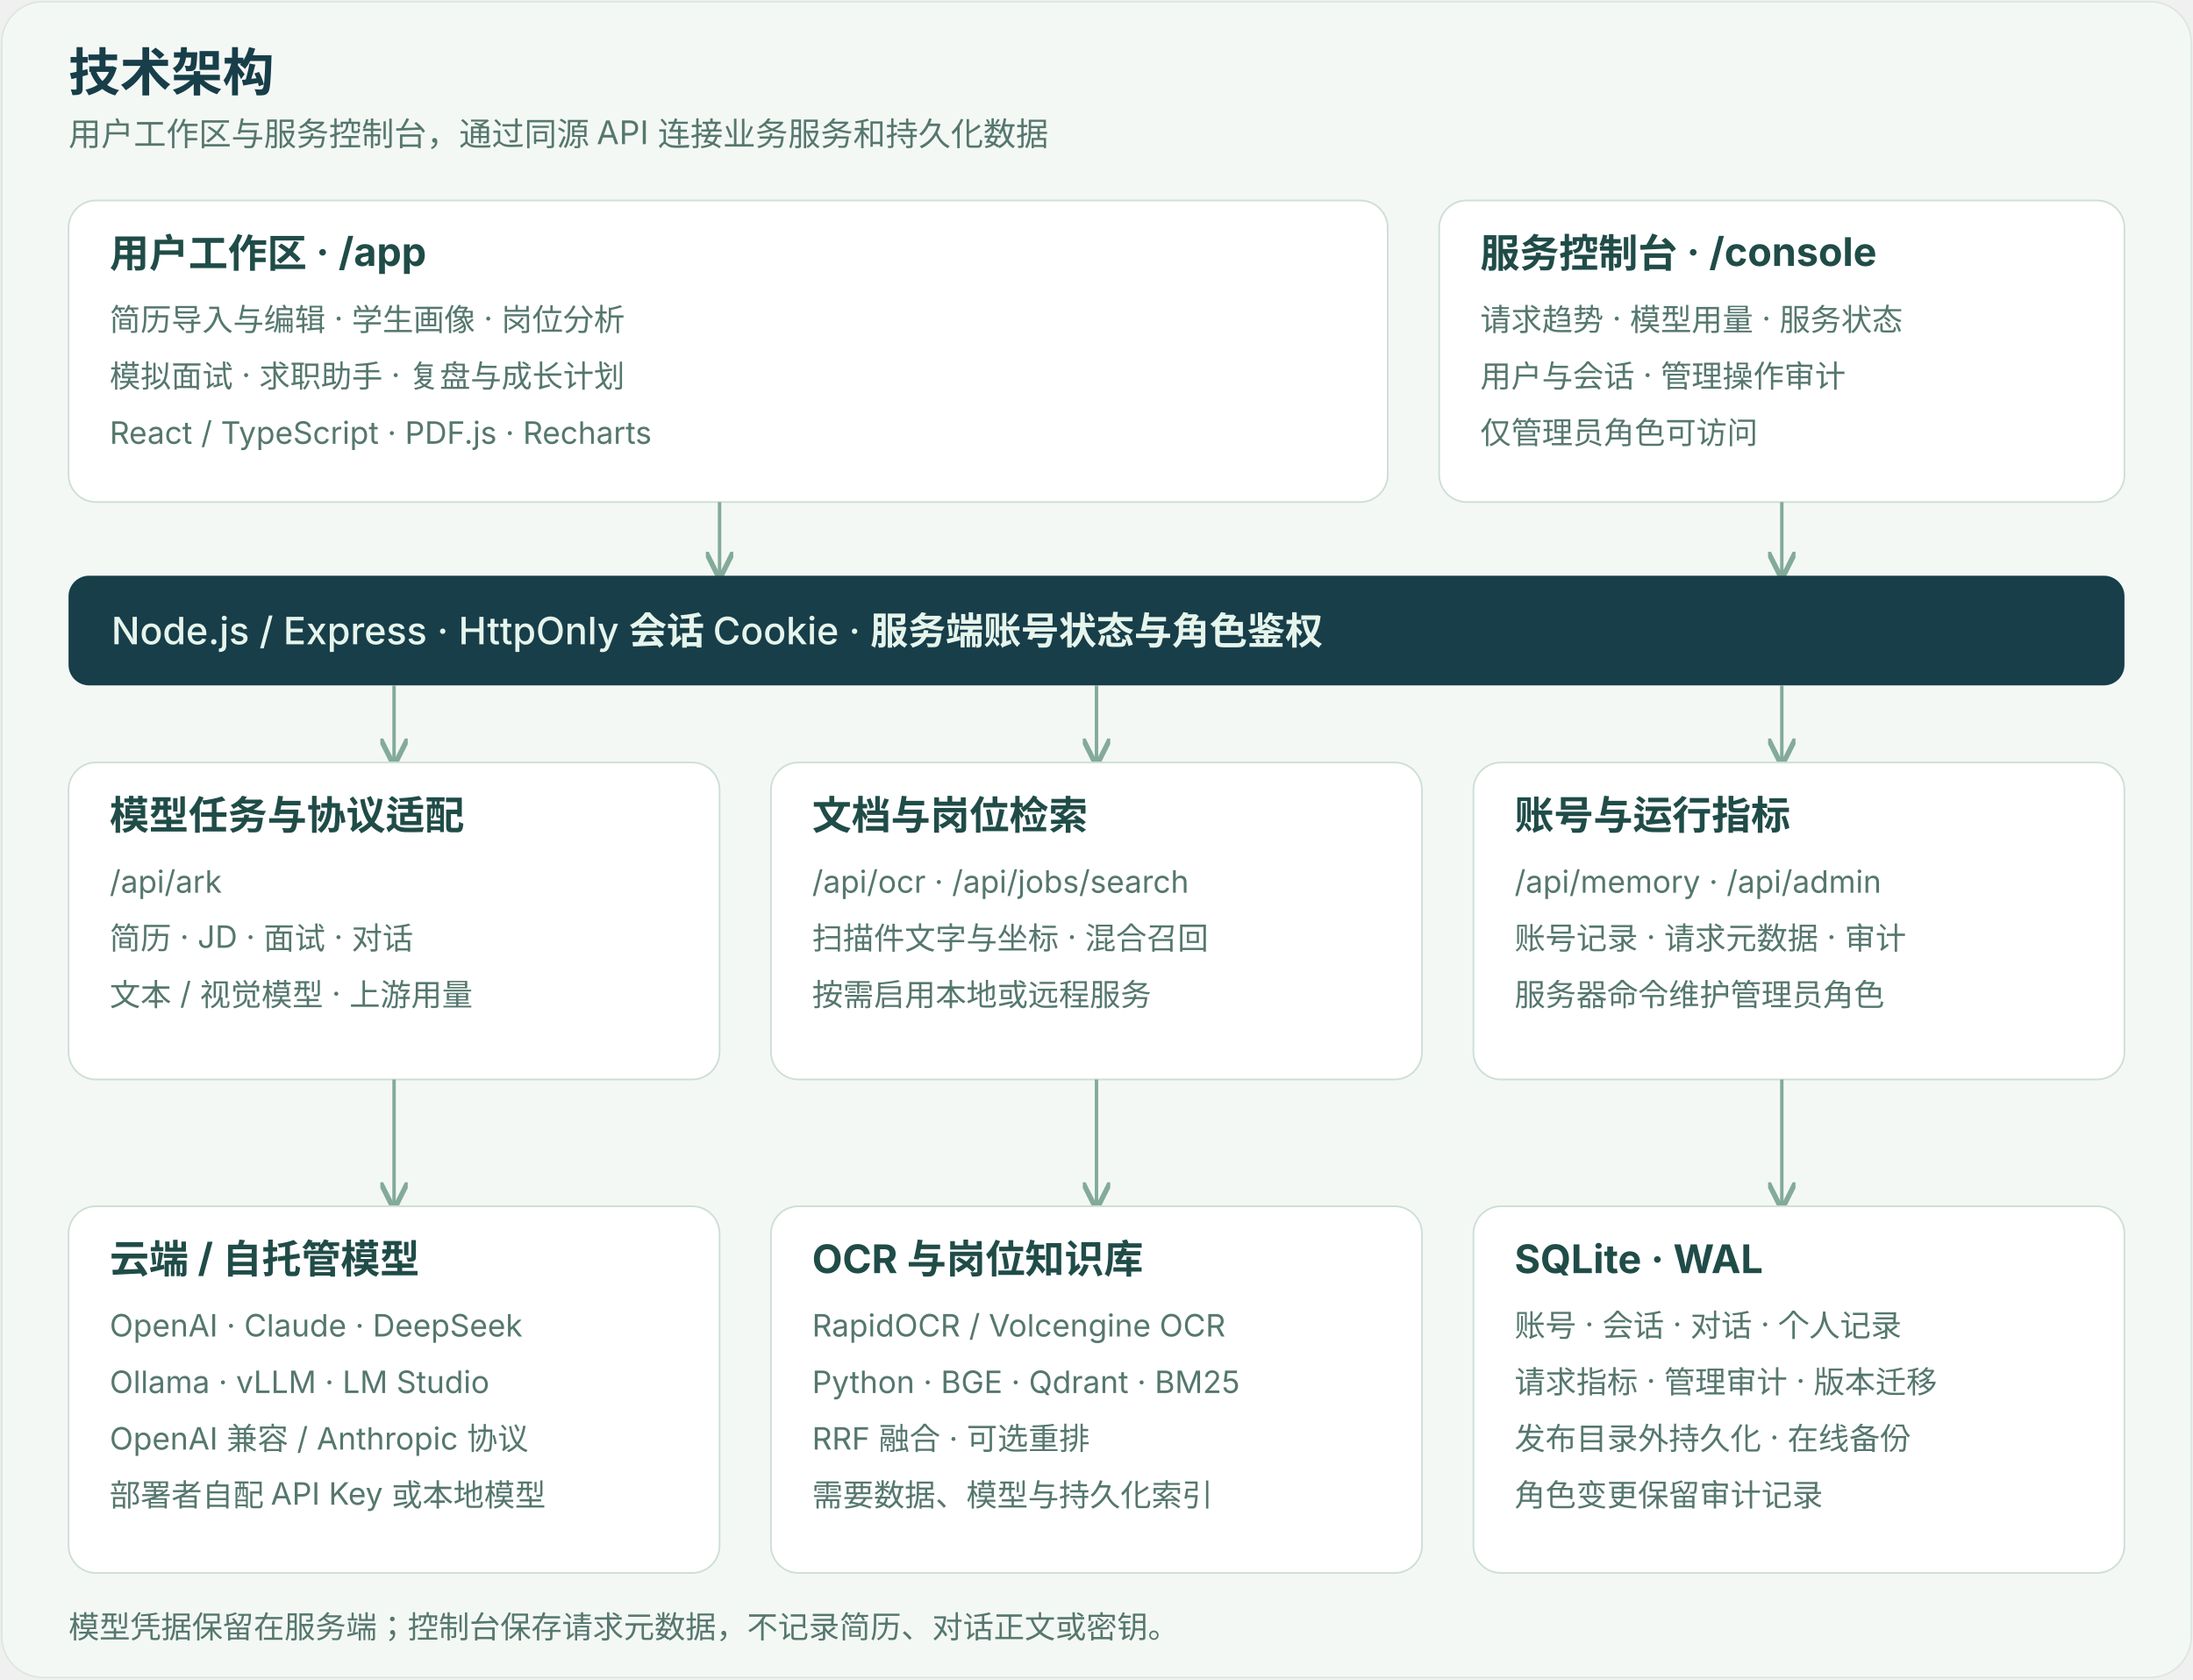
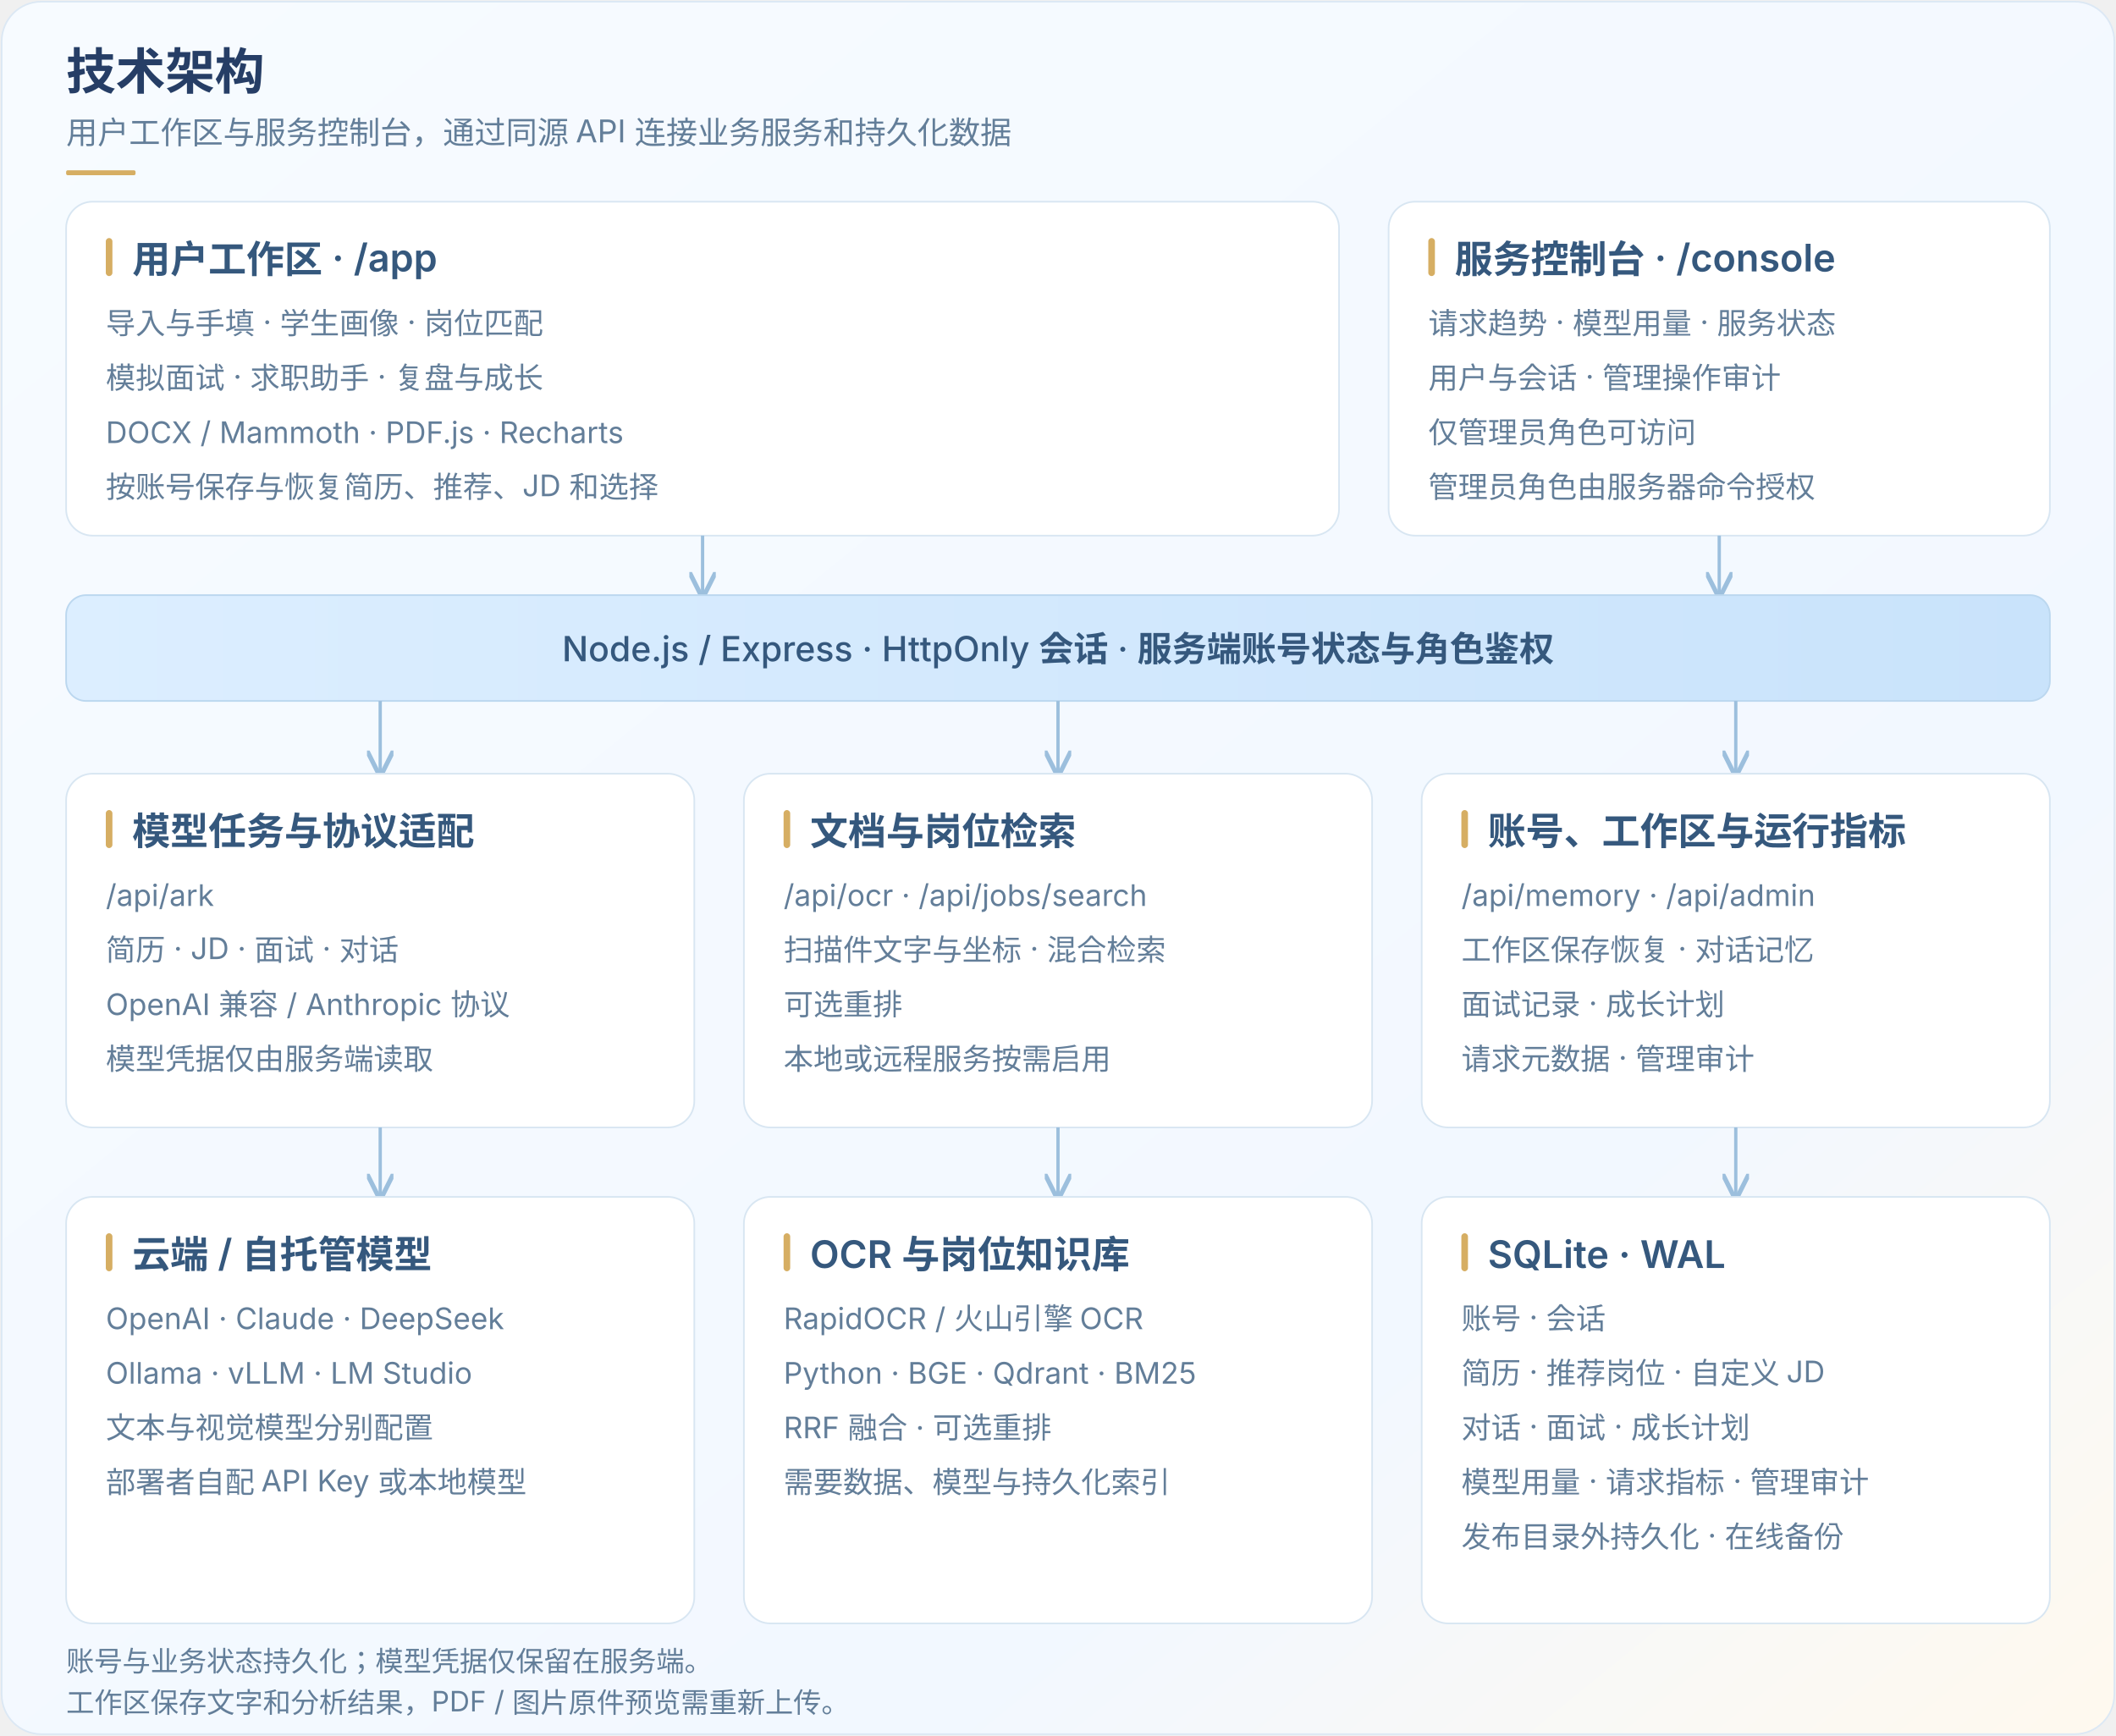
- <svg xmlns="http://www.w3.org/2000/svg" width="1280" height="980" viewBox="0 0 1280 980" role="img" aria-labelledby="title">
+ <svg xmlns="http://www.w3.org/2000/svg" width="1280" height="1050" viewBox="0 0 1280 1050" role="img" aria-labelledby="title desc">
  <defs>
+     <linearGradient id="page" x2="1" y2="1">
+       <stop stop-color="#f7fbff" />
+       <stop offset=".72" stop-color="#f2f8ff" />
+       <stop offset="1" stop-color="#fff9ee" />
+     </linearGradient>
+     <linearGradient id="service" x2="1">
+       <stop stop-color="#dceeff" />
+       <stop offset="1" stop-color="#c9e3fb" />
+     </linearGradient>
    <marker id="arrow" markerWidth="8" markerHeight="8" refX="7" refY="4" orient="auto">
-       <path d="M0 0L8 4L0 8" fill="none" stroke="#83aa9b" stroke-width="1.5" />
+       <path d="M0 0L8 4L0 8" fill="none" stroke="#9cbfdd" stroke-width="1.4" />
+     </marker>
+     <marker id="gold-arrow" markerWidth="8" markerHeight="8" refX="7" refY="4" orient="auto">
+       <path d="M0 0L8 4L0 8" fill="none" stroke="#d6ae63" stroke-width="1.4" />
    </marker>
  </defs>
  <g font-family="-apple-system,BlinkMacSystemFont,Segoe UI,PingFang SC,Microsoft YaHei,sans-serif">
-     <rect x="1" y="1" width="1278" height="978" rx="24" fill="#f4f8f5" stroke="#dce8df" />
-     <text x="40" y="53" font-size="30" fill="#173e49" font-weight="650">技术架构</text>
-     <text x="40" y="85" font-size="19" fill="#55776e" font-weight="400">用户工作区与服务控制台，通过同源 API 连接业务服务和持久化数据</text>
-     <rect x="40" y="117" width="770" height="176" rx="16" fill="#fff" stroke="#cedfd6" />
-     <text x="64" y="156" font-size="23" fill="#204c48" font-weight="650">用户工作区 · /app</text>
-     <text x="64" y="193" font-size="18" fill="#55776e" font-weight="400">简历导入与编辑 · 学生画像 · 岗位分析</text>
-     <text x="64" y="226" font-size="18" fill="#55776e" font-weight="400">模拟面试 · 求职助手 · 复盘与成长计划</text>
-     <text x="64" y="259" font-size="18" fill="#55776e" font-weight="400">React / TypeScript · PDF.js · Recharts</text>
-     <rect x="840" y="117" width="400" height="176" rx="16" fill="#fff" stroke="#cedfd6" />
-     <text x="864" y="156" font-size="23" fill="#204c48" font-weight="650">服务控制台 · /console</text>
-     <text x="864" y="193" font-size="18" fill="#55776e" font-weight="400">请求趋势 · 模型用量 · 服务状态</text>
-     <text x="864" y="226" font-size="18" fill="#55776e" font-weight="400">用户与会话 · 管理操作审计</text>
-     <text x="864" y="259" font-size="18" fill="#55776e" font-weight="400">仅管理员角色可访问</text>
-     <path d="M420 293V336" stroke="#83aa9b" stroke-width="2" marker-end="url(#arrow)" />
-     <path d="M1040 293V336" stroke="#83aa9b" stroke-width="2" marker-end="url(#arrow)" />
-     <rect x="40" y="336" width="1200" height="64" rx="12" fill="#173e49" />
-     <text x="65" y="376" font-size="22" fill="#e6f5ec" font-weight="550">Node.js / Express · HttpOnly 会话 Cookie · 服务端账号状态与角色鉴权</text>
-     <path d="M230 400V445" stroke="#83aa9b" stroke-width="2" marker-end="url(#arrow)" />
-     <path d="M640 400V445" stroke="#83aa9b" stroke-width="2" marker-end="url(#arrow)" />
-     <path d="M1040 400V445" stroke="#83aa9b" stroke-width="2" marker-end="url(#arrow)" />
-     <rect x="40" y="445" width="380" height="185" rx="16" fill="#fff" stroke="#cedfd6" />
-     <text x="64" y="484" font-size="23" fill="#204c48" font-weight="650">模型任务与协议适配</text>
-     <text x="64" y="521" font-size="18" fill="#55776e" font-weight="400">/api/ark</text>
-     <text x="64" y="554" font-size="18" fill="#55776e" font-weight="400">简历 · JD · 面试 · 对话</text>
-     <text x="64" y="587" font-size="18" fill="#55776e" font-weight="400">文本 / 视觉模型 · 上游用量</text>
-     <rect x="450" y="445" width="380" height="185" rx="16" fill="#fff" stroke="#cedfd6" />
-     <text x="474" y="484" font-size="23" fill="#204c48" font-weight="650">文档与岗位检索</text>
-     <text x="474" y="521" font-size="18" fill="#55776e" font-weight="400">/api/ocr · /api/jobs/search</text>
-     <text x="474" y="554" font-size="18" fill="#55776e" font-weight="400">扫描件文字与坐标 · 混合召回</text>
-     <text x="474" y="587" font-size="18" fill="#55776e" font-weight="400">按需启用本地或远程服务</text>
-     <rect x="860" y="445" width="380" height="185" rx="16" fill="#fff" stroke="#cedfd6" />
-     <text x="884" y="484" font-size="23" fill="#204c48" font-weight="650">账号与运行指标</text>
-     <text x="884" y="521" font-size="18" fill="#55776e" font-weight="400">/api/memory · /api/admin</text>
-     <text x="884" y="554" font-size="18" fill="#55776e" font-weight="400">账号记录 · 请求元数据 · 审计</text>
-     <text x="884" y="587" font-size="18" fill="#55776e" font-weight="400">服务器命令维护管理员角色</text>
-     <path d="M230 630V704" stroke="#83aa9b" stroke-width="2" marker-end="url(#arrow)" />
-     <path d="M640 630V704" stroke="#83aa9b" stroke-width="2" marker-end="url(#arrow)" />
-     <path d="M1040 630V704" stroke="#83aa9b" stroke-width="2" marker-end="url(#arrow)" />
-     <rect x="40" y="704" width="380" height="214" rx="16" fill="#fff" stroke="#cedfd6" />
-     <text x="64" y="743" font-size="23" fill="#204c48" font-weight="650">云端 / 自托管模型</text>
-     <text x="64" y="780" font-size="18" fill="#55776e" font-weight="400">OpenAI · Claude · DeepSeek</text>
-     <text x="64" y="813" font-size="18" fill="#55776e" font-weight="400">Ollama · vLLM · LM Studio</text>
-     <text x="64" y="846" font-size="18" fill="#55776e" font-weight="400">OpenAI 兼容 / Anthropic 协议</text>
-     <text x="64" y="879" font-size="18" fill="#55776e" font-weight="400">部署者自配 API Key 或本地模型</text>
-     <rect x="450" y="704" width="380" height="214" rx="16" fill="#fff" stroke="#cedfd6" />
-     <text x="474" y="743" font-size="23" fill="#204c48" font-weight="650">OCR 与岗位知识库</text>
-     <text x="474" y="780" font-size="18" fill="#55776e" font-weight="400">RapidOCR / Volcengine OCR</text>
-     <text x="474" y="813" font-size="18" fill="#55776e" font-weight="400">Python · BGE · Qdrant · BM25</text>
-     <text x="474" y="846" font-size="18" fill="#55776e" font-weight="400">RRF 融合 · 可选重排</text>
-     <text x="474" y="879" font-size="18" fill="#55776e" font-weight="400">需要数据、模型与持久化索引</text>
-     <rect x="860" y="704" width="380" height="214" rx="16" fill="#fff" stroke="#cedfd6" />
-     <text x="884" y="743" font-size="23" fill="#204c48" font-weight="650">SQLite · WAL</text>
-     <text x="884" y="780" font-size="18" fill="#55776e" font-weight="400">账号 · 会话 · 对话 · 个人记录</text>
-     <text x="884" y="813" font-size="18" fill="#55776e" font-weight="400">请求指标 · 管理审计 · 版本迁移</text>
-     <text x="884" y="846" font-size="18" fill="#55776e" font-weight="400">发布目录外持久化 · 在线备份</text>
-     <text x="884" y="879" font-size="18" fill="#55776e" font-weight="400">角色变更保留审计记录</text>
-     <text x="40" y="956" font-size="18" fill="#55776e" font-weight="400">模型凭据保留在服务端；控制台保存请求元数据，不记录简历、对话正文或密钥。</text>
+     <rect x="1" y="1" width="1278" height="1048" rx="24" fill="url(#page)" stroke="#dce8f4" />
+     <text x="40" y="54" font-size="30" fill="#263e66" font-weight="650">技术架构</text>
+     <text x="40" y="87" font-size="19" fill="#637e99" font-weight="400">用户工作区与服务控制台，通过同源 API 连接业务服务和持久化数据</text>
+     <rect x="40" y="103" width="42" height="3" rx="1" fill="#d6ae63" stroke="none" />
+     <rect x="40" y="122" width="770" height="202" rx="16" fill="#fff" stroke="#d8e6f2" />
+     <rect x="64" y="144" width="4" height="23" rx="2" fill="#d6ae63" stroke="none" />
+     <text x="80" y="165" font-size="23" fill="#35587d" font-weight="600">用户工作区 · /app</text>
+     <text x="64" y="202" font-size="18" fill="#637e99" font-weight="400">导入与手填 · 学生画像 · 岗位匹配</text>
+     <text x="64" y="235" font-size="18" fill="#637e99" font-weight="400">模拟面试 · 求职助手 · 复盘与成长</text>
+     <text x="64" y="268" font-size="18" fill="#637e99" font-weight="400">DOCX / Mammoth · PDF.js · Recharts</text>
+     <text x="64" y="301" font-size="18" fill="#637e99" font-weight="400">按账号保存与恢复简历、推荐、JD 和选择</text>
+     <rect x="840" y="122" width="400" height="202" rx="16" fill="#fff" stroke="#d8e6f2" />
+     <rect x="864" y="144" width="4" height="23" rx="2" fill="#d6ae63" stroke="none" />
+     <text x="880" y="165" font-size="23" fill="#35587d" font-weight="600">服务控制台 · /console</text>
+     <text x="864" y="202" font-size="18" fill="#637e99" font-weight="400">请求趋势 · 模型用量 · 服务状态</text>
+     <text x="864" y="235" font-size="18" fill="#637e99" font-weight="400">用户与会话 · 管理操作审计</text>
+     <text x="864" y="268" font-size="18" fill="#637e99" font-weight="400">仅管理员角色可访问</text>
+     <text x="864" y="301" font-size="18" fill="#637e99" font-weight="400">管理员角色由服务器命令授权</text>
+     <path d="M425 324V360" fill="none" stroke="#9cbfdd" stroke-width="2" marker-end="url(#arrow)" />
+     <path d="M1040 324V360" fill="none" stroke="#9cbfdd" stroke-width="2" marker-end="url(#arrow)" />
+     <rect x="40" y="360" width="1200" height="64" rx="12" fill="url(#service)" stroke="#bbd7ef" />
+     <text x="640" y="400" font-size="21" fill="#35587d" font-weight="550" text-anchor="middle">Node.js / Express · HttpOnly 会话 · 服务端账号状态与角色鉴权</text>
+     <path d="M230 424V468" fill="none" stroke="#9cbfdd" stroke-width="2" marker-end="url(#arrow)" />
+     <path d="M640 424V468" fill="none" stroke="#9cbfdd" stroke-width="2" marker-end="url(#arrow)" />
+     <path d="M1050 424V468" fill="none" stroke="#9cbfdd" stroke-width="2" marker-end="url(#arrow)" />
+     <rect x="40" y="468" width="380" height="214" rx="16" fill="#fff" stroke="#d8e6f2" />
+     <rect x="64" y="490" width="4" height="23" rx="2" fill="#d6ae63" stroke="none" />
+     <text x="80" y="511" font-size="23" fill="#35587d" font-weight="600">模型任务与协议适配</text>
+     <text x="64" y="548" font-size="18" fill="#637e99" font-weight="400">/api/ark</text>
+     <text x="64" y="581" font-size="18" fill="#637e99" font-weight="400">简历 · JD · 面试 · 对话</text>
+     <text x="64" y="614" font-size="18" fill="#637e99" font-weight="400">OpenAI 兼容 / Anthropic 协议</text>
+     <text x="64" y="647" font-size="18" fill="#637e99" font-weight="400">模型凭据仅由服务端读取</text>
+     <rect x="450" y="468" width="380" height="214" rx="16" fill="#fff" stroke="#d8e6f2" />
+     <rect x="474" y="490" width="4" height="23" rx="2" fill="#d6ae63" stroke="none" />
+     <text x="490" y="511" font-size="23" fill="#35587d" font-weight="600">文档与岗位检索</text>
+     <text x="474" y="548" font-size="18" fill="#637e99" font-weight="400">/api/ocr · /api/jobs/search</text>
+     <text x="474" y="581" font-size="18" fill="#637e99" font-weight="400">扫描件文字与坐标 · 混合检索</text>
+     <text x="474" y="614" font-size="18" fill="#637e99" font-weight="400">可选重排</text>
+     <text x="474" y="647" font-size="18" fill="#637e99" font-weight="400">本地或远程服务按需启用</text>
+     <rect x="860" y="468" width="380" height="214" rx="16" fill="#fff" stroke="#d8e6f2" />
+     <rect x="884" y="490" width="4" height="23" rx="2" fill="#d6ae63" stroke="none" />
+     <text x="900" y="511" font-size="23" fill="#35587d" font-weight="600">账号、工作区与运行指标</text>
+     <text x="884" y="548" font-size="18" fill="#637e99" font-weight="400">/api/memory · /api/admin</text>
+     <text x="884" y="581" font-size="18" fill="#637e99" font-weight="400">工作区保存恢复 · 对话记忆</text>
+     <text x="884" y="614" font-size="18" fill="#637e99" font-weight="400">面试记录 · 成长计划</text>
+     <text x="884" y="647" font-size="18" fill="#637e99" font-weight="400">请求元数据 · 管理审计</text>
+     <path d="M230 682V724" fill="none" stroke="#9cbfdd" stroke-width="2" marker-end="url(#arrow)" />
+     <path d="M640 682V724" fill="none" stroke="#9cbfdd" stroke-width="2" marker-end="url(#arrow)" />
+     <path d="M1050 682V724" fill="none" stroke="#9cbfdd" stroke-width="2" marker-end="url(#arrow)" />
+     <rect x="40" y="724" width="380" height="258" rx="16" fill="#fff" stroke="#d8e6f2" />
+     <rect x="64" y="746" width="4" height="23" rx="2" fill="#d6ae63" stroke="none" />
+     <text x="80" y="767" font-size="23" fill="#35587d" font-weight="600">云端 / 自托管模型</text>
+     <text x="64" y="804" font-size="18" fill="#637e99" font-weight="400">OpenAI · Claude · DeepSeek</text>
+     <text x="64" y="837" font-size="18" fill="#637e99" font-weight="400">Ollama · vLLM · LM Studio</text>
+     <text x="64" y="870" font-size="18" fill="#637e99" font-weight="400">文本与视觉模型分别配置</text>
+     <text x="64" y="903" font-size="18" fill="#637e99" font-weight="400">部署者自配 API Key 或本地模型</text>
+     <rect x="450" y="724" width="380" height="258" rx="16" fill="#fff" stroke="#d8e6f2" />
+     <rect x="474" y="746" width="4" height="23" rx="2" fill="#d6ae63" stroke="none" />
+     <text x="490" y="767" font-size="23" fill="#35587d" font-weight="600">OCR 与岗位知识库</text>
+     <text x="474" y="804" font-size="18" fill="#637e99" font-weight="400">RapidOCR / 火山引擎 OCR</text>
+     <text x="474" y="837" font-size="18" fill="#637e99" font-weight="400">Python · BGE · Qdrant · BM25</text>
+     <text x="474" y="870" font-size="18" fill="#637e99" font-weight="400">RRF 融合 · 可选重排</text>
+     <text x="474" y="903" font-size="18" fill="#637e99" font-weight="400">需要数据、模型与持久化索引</text>
+     <rect x="860" y="724" width="380" height="258" rx="16" fill="#fff" stroke="#d8e6f2" />
+     <rect x="884" y="746" width="4" height="23" rx="2" fill="#d6ae63" stroke="none" />
+     <text x="900" y="767" font-size="23" fill="#35587d" font-weight="600">SQLite · WAL</text>
+     <text x="884" y="804" font-size="18" fill="#637e99" font-weight="400">账号 · 会话</text>
+     <text x="884" y="837" font-size="18" fill="#637e99" font-weight="400">简历 · 推荐岗位 · 自定义 JD</text>
+     <text x="884" y="870" font-size="18" fill="#637e99" font-weight="400">对话 · 面试 · 成长计划</text>
+     <text x="884" y="903" font-size="18" fill="#637e99" font-weight="400">模型用量 · 请求指标 · 管理审计</text>
+     <text x="884" y="936" font-size="18" fill="#637e99" font-weight="400">发布目录外持久化 · 在线备份</text>
+     <text x="40" y="1011" font-size="17" fill="#637e99" font-weight="400">账号与业务状态持久化；模型凭据仅保留在服务端。</text>
+     <text x="40" y="1036" font-size="17" fill="#637e99" font-weight="400">工作区保存文字和分析结果，PDF / 图片原件预览需重新上传。</text>
  </g>
</svg>
